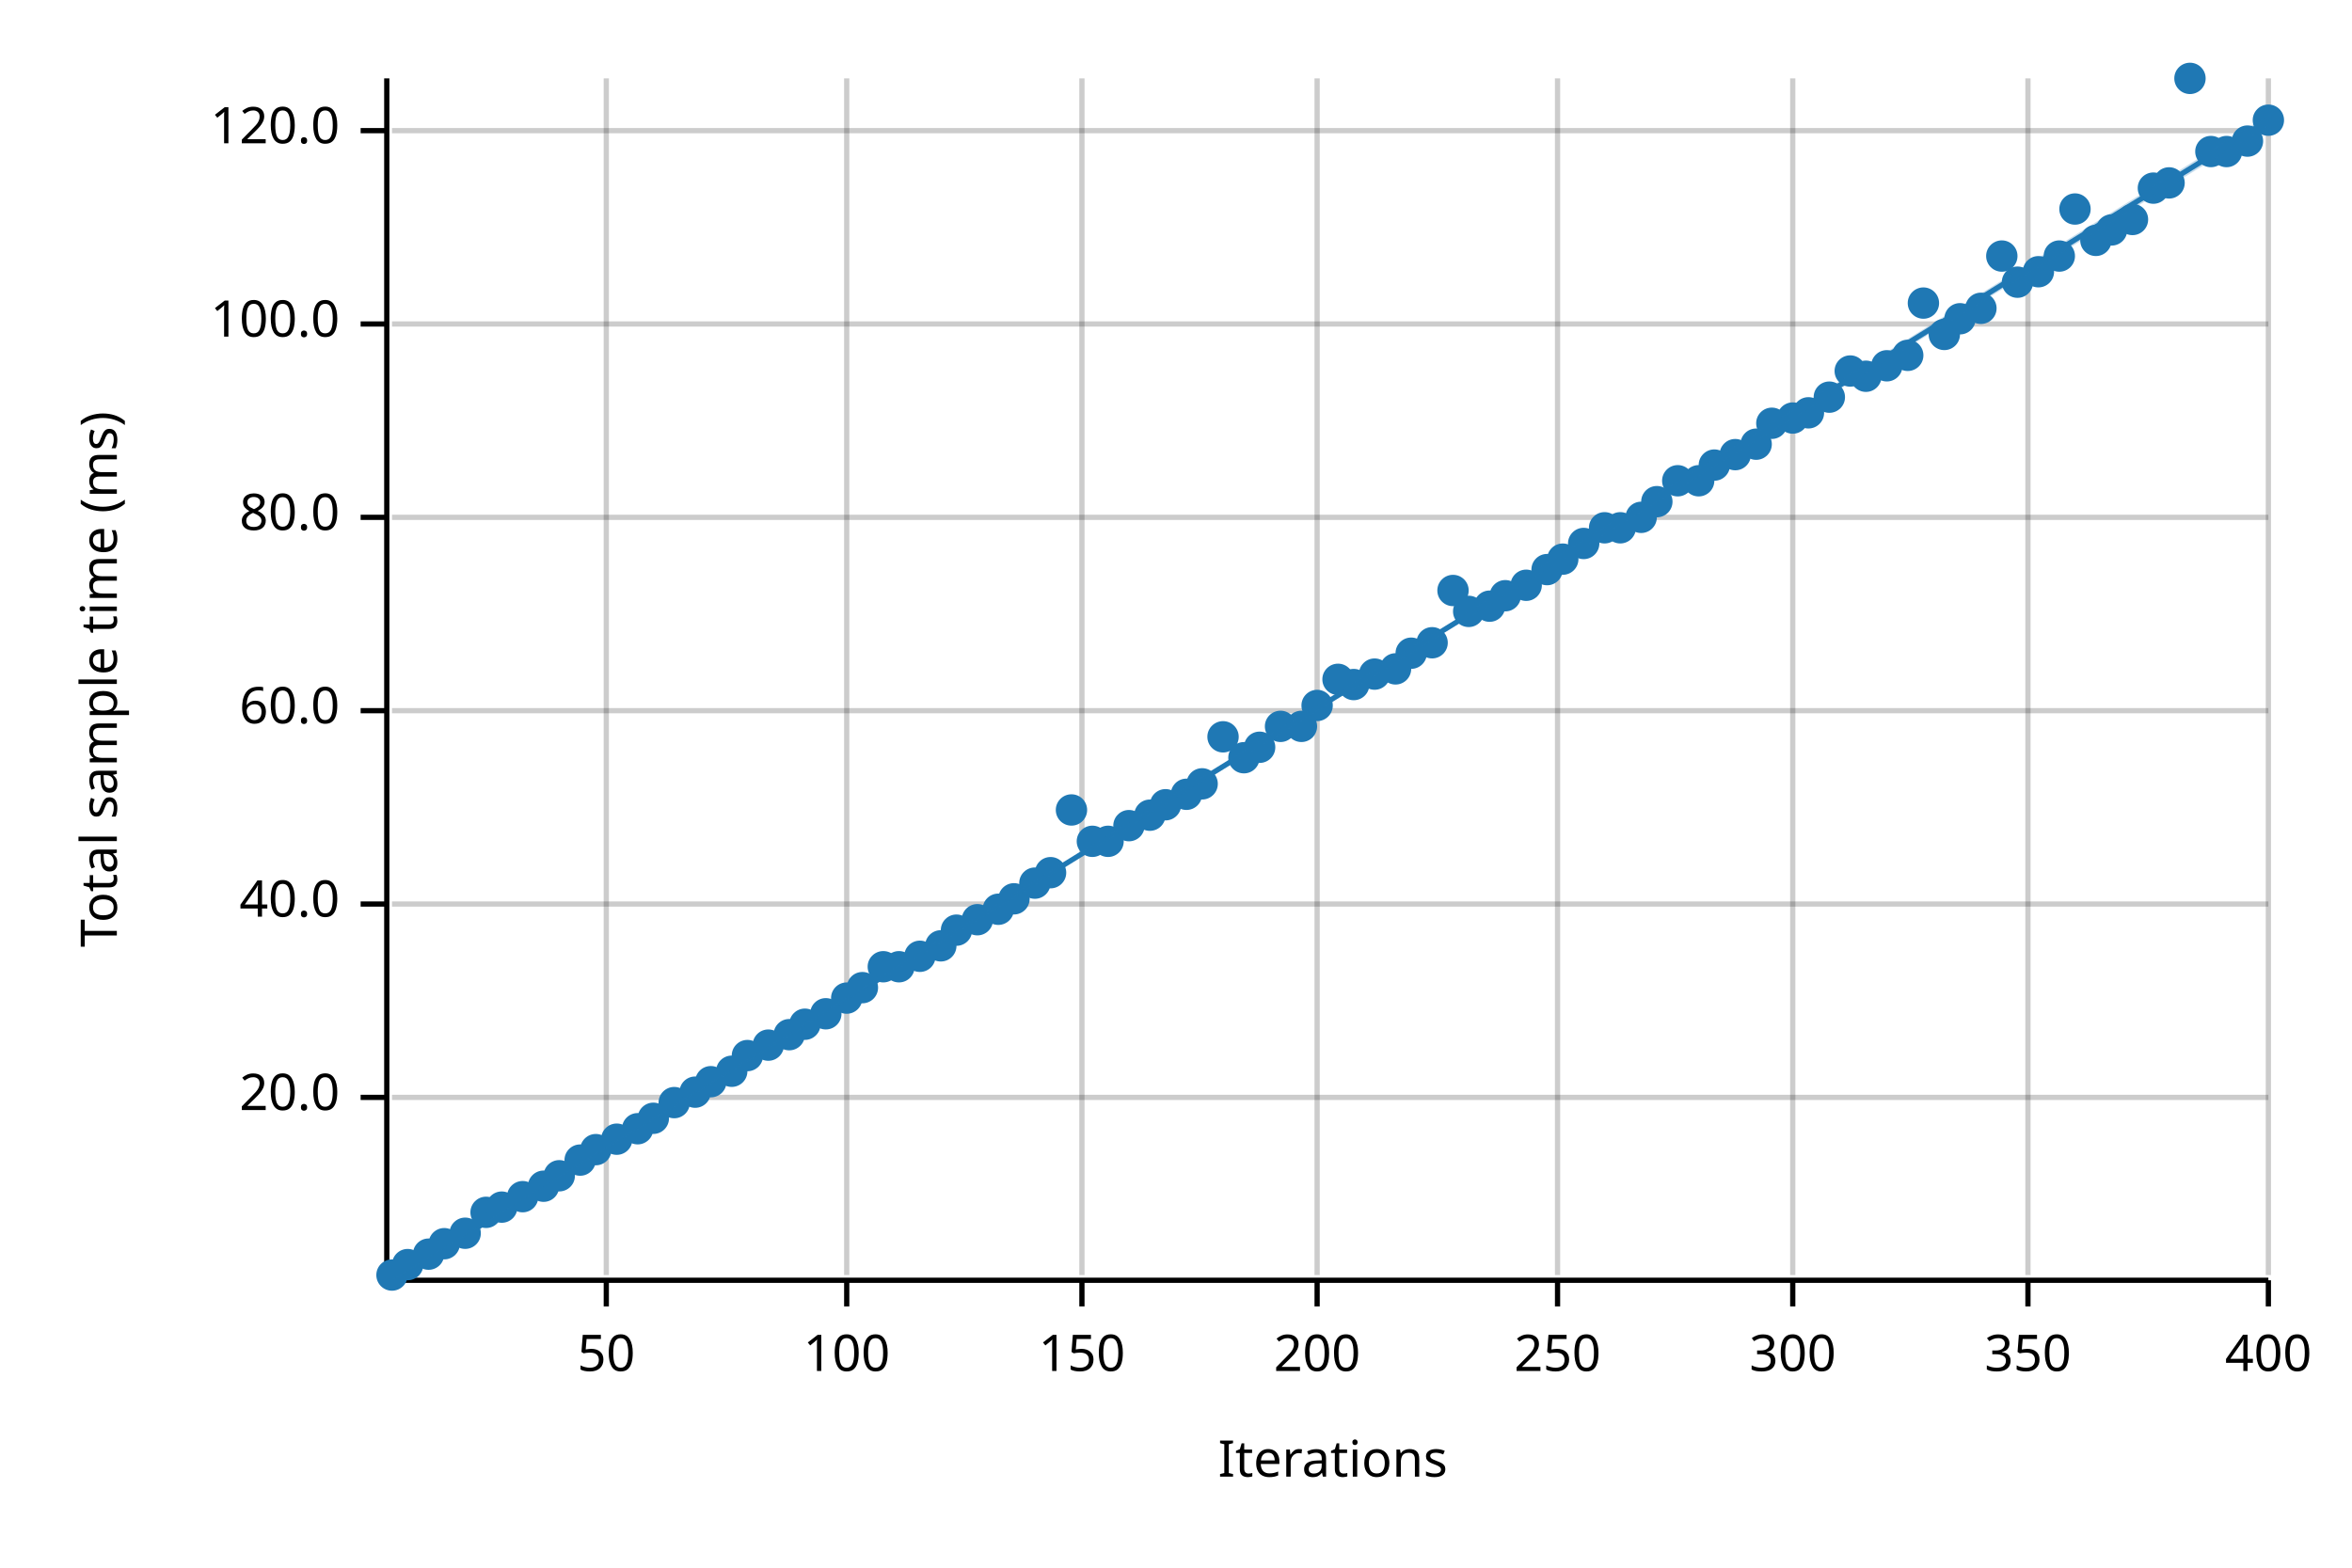
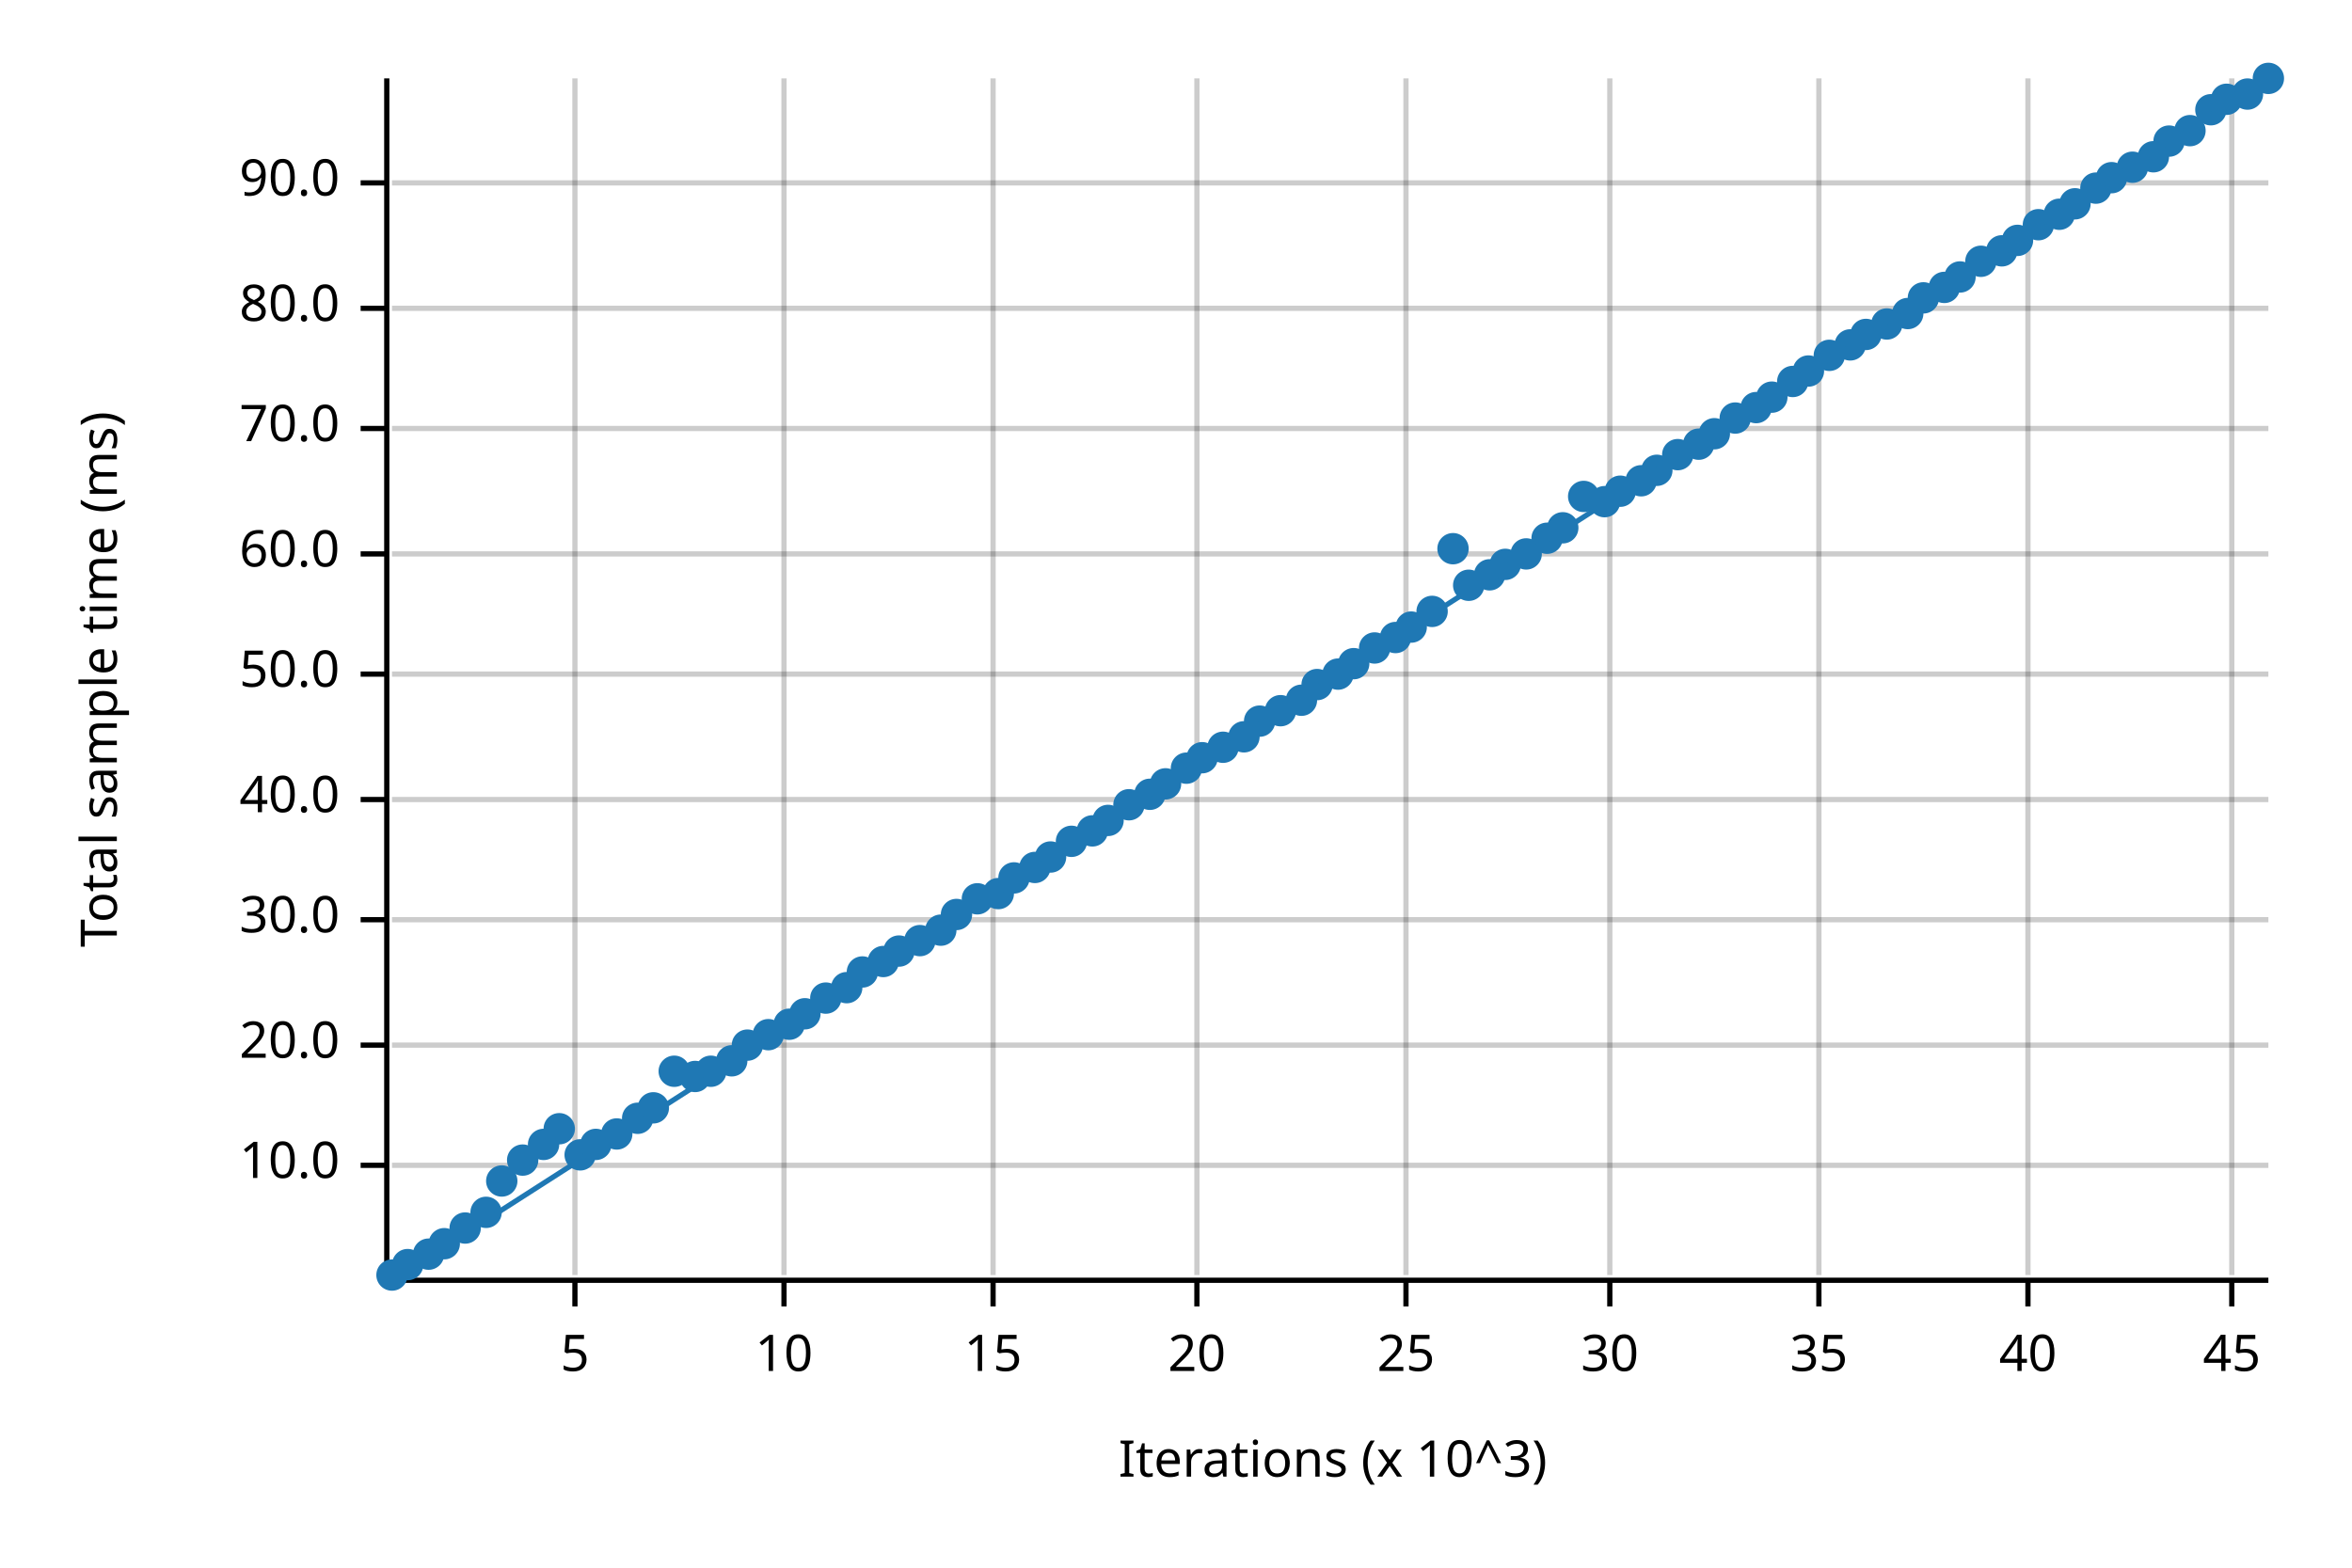
<svg xmlns="http://www.w3.org/2000/svg" width="450" height="300" viewBox="0 0 450 300">
  <text x="15" y="130" dy="0.76em" text-anchor="middle" font-family="sans-serif" font-size="9.677" opacity="1" fill="#000000" transform="rotate(270, 15, 130)">
Total sample time (ms)
</text>
  <text x="255" y="285" dy="-0.5ex" text-anchor="middle" font-family="sans-serif" font-size="9.677" opacity="1" fill="#000000">
- Iterations
- </text>
-   <line opacity="0.2" stroke="#000000" stroke-width="1" x1="116" y1="244" x2="116" y2="15" />
-   <line opacity="0.2" stroke="#000000" stroke-width="1" x1="162" y1="244" x2="162" y2="15" />
-   <line opacity="0.2" stroke="#000000" stroke-width="1" x1="207" y1="244" x2="207" y2="15" />
-   <line opacity="0.2" stroke="#000000" stroke-width="1" x1="252" y1="244" x2="252" y2="15" />
-   <line opacity="0.2" stroke="#000000" stroke-width="1" x1="298" y1="244" x2="298" y2="15" />
-   <line opacity="0.2" stroke="#000000" stroke-width="1" x1="343" y1="244" x2="343" y2="15" />
+ Iterations (x 10^3)
+ </text>
+   <line opacity="0.2" stroke="#000000" stroke-width="1" x1="110" y1="244" x2="110" y2="15" />
+   <line opacity="0.2" stroke="#000000" stroke-width="1" x1="150" y1="244" x2="150" y2="15" />
+   <line opacity="0.2" stroke="#000000" stroke-width="1" x1="190" y1="244" x2="190" y2="15" />
+   <line opacity="0.2" stroke="#000000" stroke-width="1" x1="229" y1="244" x2="229" y2="15" />
+   <line opacity="0.2" stroke="#000000" stroke-width="1" x1="269" y1="244" x2="269" y2="15" />
+   <line opacity="0.2" stroke="#000000" stroke-width="1" x1="308" y1="244" x2="308" y2="15" />
+   <line opacity="0.2" stroke="#000000" stroke-width="1" x1="348" y1="244" x2="348" y2="15" />
  <line opacity="0.2" stroke="#000000" stroke-width="1" x1="388" y1="244" x2="388" y2="15" />
-   <line opacity="0.2" stroke="#000000" stroke-width="1" x1="434" y1="244" x2="434" y2="15" />
-   <line opacity="0.2" stroke="#000000" stroke-width="1" x1="75" y1="210" x2="434" y2="210" />
-   <line opacity="0.2" stroke="#000000" stroke-width="1" x1="75" y1="173" x2="434" y2="173" />
-   <line opacity="0.2" stroke="#000000" stroke-width="1" x1="75" y1="136" x2="434" y2="136" />
-   <line opacity="0.2" stroke="#000000" stroke-width="1" x1="75" y1="99" x2="434" y2="99" />
-   <line opacity="0.2" stroke="#000000" stroke-width="1" x1="75" y1="62" x2="434" y2="62" />
-   <line opacity="0.2" stroke="#000000" stroke-width="1" x1="75" y1="25" x2="434" y2="25" />
+   <line opacity="0.2" stroke="#000000" stroke-width="1" x1="427" y1="244" x2="427" y2="15" />
+   <line opacity="0.2" stroke="#000000" stroke-width="1" x1="75" y1="223" x2="434" y2="223" />
+   <line opacity="0.2" stroke="#000000" stroke-width="1" x1="75" y1="200" x2="434" y2="200" />
+   <line opacity="0.2" stroke="#000000" stroke-width="1" x1="75" y1="176" x2="434" y2="176" />
+   <line opacity="0.2" stroke="#000000" stroke-width="1" x1="75" y1="153" x2="434" y2="153" />
+   <line opacity="0.2" stroke="#000000" stroke-width="1" x1="75" y1="129" x2="434" y2="129" />
+   <line opacity="0.2" stroke="#000000" stroke-width="1" x1="75" y1="106" x2="434" y2="106" />
+   <line opacity="0.2" stroke="#000000" stroke-width="1" x1="75" y1="82" x2="434" y2="82" />
+   <line opacity="0.2" stroke="#000000" stroke-width="1" x1="75" y1="59" x2="434" y2="59" />
+   <line opacity="0.2" stroke="#000000" stroke-width="1" x1="75" y1="35" x2="434" y2="35" />
  <polyline fill="none" opacity="1" stroke="#000000" stroke-width="1" points="74,15 74,244 " />
-   <text x="65" y="210" dy="0.5ex" text-anchor="end" font-family="sans-serif" font-size="9.677" opacity="1" fill="#000000">
+   <text x="65" y="223" dy="0.5ex" text-anchor="end" font-family="sans-serif" font-size="9.677" opacity="1" fill="#000000">
+ 10.0
+ </text>
+   <polyline fill="none" opacity="1" stroke="#000000" stroke-width="1" points="69,223 74,223 " />
+   <text x="65" y="200" dy="0.5ex" text-anchor="end" font-family="sans-serif" font-size="9.677" opacity="1" fill="#000000">
20.0
</text>
-   <polyline fill="none" opacity="1" stroke="#000000" stroke-width="1" points="69,210 74,210 " />
-   <text x="65" y="173" dy="0.5ex" text-anchor="end" font-family="sans-serif" font-size="9.677" opacity="1" fill="#000000">
+   <polyline fill="none" opacity="1" stroke="#000000" stroke-width="1" points="69,200 74,200 " />
+   <text x="65" y="176" dy="0.5ex" text-anchor="end" font-family="sans-serif" font-size="9.677" opacity="1" fill="#000000">
+ 30.0
+ </text>
+   <polyline fill="none" opacity="1" stroke="#000000" stroke-width="1" points="69,176 74,176 " />
+   <text x="65" y="153" dy="0.5ex" text-anchor="end" font-family="sans-serif" font-size="9.677" opacity="1" fill="#000000">
40.0
</text>
-   <polyline fill="none" opacity="1" stroke="#000000" stroke-width="1" points="69,173 74,173 " />
-   <text x="65" y="136" dy="0.5ex" text-anchor="end" font-family="sans-serif" font-size="9.677" opacity="1" fill="#000000">
+   <polyline fill="none" opacity="1" stroke="#000000" stroke-width="1" points="69,153 74,153 " />
+   <text x="65" y="129" dy="0.5ex" text-anchor="end" font-family="sans-serif" font-size="9.677" opacity="1" fill="#000000">
+ 50.0
+ </text>
+   <polyline fill="none" opacity="1" stroke="#000000" stroke-width="1" points="69,129 74,129 " />
+   <text x="65" y="106" dy="0.5ex" text-anchor="end" font-family="sans-serif" font-size="9.677" opacity="1" fill="#000000">
60.0
</text>
-   <polyline fill="none" opacity="1" stroke="#000000" stroke-width="1" points="69,136 74,136 " />
-   <text x="65" y="99" dy="0.5ex" text-anchor="end" font-family="sans-serif" font-size="9.677" opacity="1" fill="#000000">
+   <polyline fill="none" opacity="1" stroke="#000000" stroke-width="1" points="69,106 74,106 " />
+   <text x="65" y="82" dy="0.5ex" text-anchor="end" font-family="sans-serif" font-size="9.677" opacity="1" fill="#000000">
+ 70.0
+ </text>
+   <polyline fill="none" opacity="1" stroke="#000000" stroke-width="1" points="69,82 74,82 " />
+   <text x="65" y="59" dy="0.5ex" text-anchor="end" font-family="sans-serif" font-size="9.677" opacity="1" fill="#000000">
80.0
</text>
-   <polyline fill="none" opacity="1" stroke="#000000" stroke-width="1" points="69,99 74,99 " />
-   <text x="65" y="62" dy="0.5ex" text-anchor="end" font-family="sans-serif" font-size="9.677" opacity="1" fill="#000000">
- 100.0
- </text>
-   <polyline fill="none" opacity="1" stroke="#000000" stroke-width="1" points="69,62 74,62 " />
-   <text x="65" y="25" dy="0.5ex" text-anchor="end" font-family="sans-serif" font-size="9.677" opacity="1" fill="#000000">
- 120.0
- </text>
-   <polyline fill="none" opacity="1" stroke="#000000" stroke-width="1" points="69,25 74,25 " />
+   <polyline fill="none" opacity="1" stroke="#000000" stroke-width="1" points="69,59 74,59 " />
+   <text x="65" y="35" dy="0.5ex" text-anchor="end" font-family="sans-serif" font-size="9.677" opacity="1" fill="#000000">
+ 90.0
+ </text>
+   <polyline fill="none" opacity="1" stroke="#000000" stroke-width="1" points="69,35 74,35 " />
  <polyline fill="none" opacity="1" stroke="#000000" stroke-width="1" points="75,245 434,245 " />
-   <text x="116" y="255" dy="0.76em" text-anchor="middle" font-family="sans-serif" font-size="9.677" opacity="1" fill="#000000">
- 50
- </text>
-   <polyline fill="none" opacity="1" stroke="#000000" stroke-width="1" points="116,245 116,250 " />
-   <text x="162" y="255" dy="0.76em" text-anchor="middle" font-family="sans-serif" font-size="9.677" opacity="1" fill="#000000">
- 100
- </text>
-   <polyline fill="none" opacity="1" stroke="#000000" stroke-width="1" points="162,245 162,250 " />
-   <text x="207" y="255" dy="0.76em" text-anchor="middle" font-family="sans-serif" font-size="9.677" opacity="1" fill="#000000">
- 150
- </text>
-   <polyline fill="none" opacity="1" stroke="#000000" stroke-width="1" points="207,245 207,250 " />
-   <text x="252" y="255" dy="0.76em" text-anchor="middle" font-family="sans-serif" font-size="9.677" opacity="1" fill="#000000">
- 200
- </text>
-   <polyline fill="none" opacity="1" stroke="#000000" stroke-width="1" points="252,245 252,250 " />
-   <text x="298" y="255" dy="0.76em" text-anchor="middle" font-family="sans-serif" font-size="9.677" opacity="1" fill="#000000">
- 250
- </text>
-   <polyline fill="none" opacity="1" stroke="#000000" stroke-width="1" points="298,245 298,250 " />
-   <text x="343" y="255" dy="0.76em" text-anchor="middle" font-family="sans-serif" font-size="9.677" opacity="1" fill="#000000">
- 300
- </text>
-   <polyline fill="none" opacity="1" stroke="#000000" stroke-width="1" points="343,245 343,250 " />
+   <text x="110" y="255" dy="0.76em" text-anchor="middle" font-family="sans-serif" font-size="9.677" opacity="1" fill="#000000">
+ 5
+ </text>
+   <polyline fill="none" opacity="1" stroke="#000000" stroke-width="1" points="110,245 110,250 " />
+   <text x="150" y="255" dy="0.76em" text-anchor="middle" font-family="sans-serif" font-size="9.677" opacity="1" fill="#000000">
+ 10
+ </text>
+   <polyline fill="none" opacity="1" stroke="#000000" stroke-width="1" points="150,245 150,250 " />
+   <text x="190" y="255" dy="0.76em" text-anchor="middle" font-family="sans-serif" font-size="9.677" opacity="1" fill="#000000">
+ 15
+ </text>
+   <polyline fill="none" opacity="1" stroke="#000000" stroke-width="1" points="190,245 190,250 " />
+   <text x="229" y="255" dy="0.76em" text-anchor="middle" font-family="sans-serif" font-size="9.677" opacity="1" fill="#000000">
+ 20
+ </text>
+   <polyline fill="none" opacity="1" stroke="#000000" stroke-width="1" points="229,245 229,250 " />
+   <text x="269" y="255" dy="0.76em" text-anchor="middle" font-family="sans-serif" font-size="9.677" opacity="1" fill="#000000">
+ 25
+ </text>
+   <polyline fill="none" opacity="1" stroke="#000000" stroke-width="1" points="269,245 269,250 " />
+   <text x="308" y="255" dy="0.76em" text-anchor="middle" font-family="sans-serif" font-size="9.677" opacity="1" fill="#000000">
+ 30
+ </text>
+   <polyline fill="none" opacity="1" stroke="#000000" stroke-width="1" points="308,245 308,250 " />
+   <text x="348" y="255" dy="0.76em" text-anchor="middle" font-family="sans-serif" font-size="9.677" opacity="1" fill="#000000">
+ 35
+ </text>
+   <polyline fill="none" opacity="1" stroke="#000000" stroke-width="1" points="348,245 348,250 " />
  <text x="388" y="255" dy="0.76em" text-anchor="middle" font-family="sans-serif" font-size="9.677" opacity="1" fill="#000000">
- 350
+ 40
</text>
  <polyline fill="none" opacity="1" stroke="#000000" stroke-width="1" points="388,245 388,250 " />
-   <text x="434" y="255" dy="0.76em" text-anchor="middle" font-family="sans-serif" font-size="9.677" opacity="1" fill="#000000">
- 400
- </text>
-   <polyline fill="none" opacity="1" stroke="#000000" stroke-width="1" points="434,245 434,250 " />
+   <text x="427" y="255" dy="0.76em" text-anchor="middle" font-family="sans-serif" font-size="9.677" opacity="1" fill="#000000">
+ 45
+ </text>
+   <polyline fill="none" opacity="1" stroke="#000000" stroke-width="1" points="427,245 427,250 " />
  <circle cx="75" cy="244" r="3" opacity="1" fill="#1F78B4" stroke="none" stroke-width="1" />
  <circle cx="78" cy="242" r="3" opacity="1" fill="#1F78B4" stroke="none" stroke-width="1" />
  <circle cx="82" cy="240" r="3" opacity="1" fill="#1F78B4" stroke="none" stroke-width="1" />
  <circle cx="85" cy="238" r="3" opacity="1" fill="#1F78B4" stroke="none" stroke-width="1" />
-   <circle cx="89" cy="236" r="3" opacity="1" fill="#1F78B4" stroke="none" stroke-width="1" />
+   <circle cx="89" cy="235" r="3" opacity="1" fill="#1F78B4" stroke="none" stroke-width="1" />
  <circle cx="93" cy="232" r="3" opacity="1" fill="#1F78B4" stroke="none" stroke-width="1" />
-   <circle cx="96" cy="231" r="3" opacity="1" fill="#1F78B4" stroke="none" stroke-width="1" />
-   <circle cx="100" cy="229" r="3" opacity="1" fill="#1F78B4" stroke="none" stroke-width="1" />
-   <circle cx="104" cy="227" r="3" opacity="1" fill="#1F78B4" stroke="none" stroke-width="1" />
-   <circle cx="107" cy="225" r="3" opacity="1" fill="#1F78B4" stroke="none" stroke-width="1" />
-   <circle cx="111" cy="222" r="3" opacity="1" fill="#1F78B4" stroke="none" stroke-width="1" />
-   <circle cx="114" cy="220" r="3" opacity="1" fill="#1F78B4" stroke="none" stroke-width="1" />
-   <circle cx="118" cy="218" r="3" opacity="1" fill="#1F78B4" stroke="none" stroke-width="1" />
-   <circle cx="122" cy="216" r="3" opacity="1" fill="#1F78B4" stroke="none" stroke-width="1" />
-   <circle cx="125" cy="214" r="3" opacity="1" fill="#1F78B4" stroke="none" stroke-width="1" />
-   <circle cx="129" cy="211" r="3" opacity="1" fill="#1F78B4" stroke="none" stroke-width="1" />
-   <circle cx="133" cy="209" r="3" opacity="1" fill="#1F78B4" stroke="none" stroke-width="1" />
-   <circle cx="136" cy="207" r="3" opacity="1" fill="#1F78B4" stroke="none" stroke-width="1" />
-   <circle cx="140" cy="205" r="3" opacity="1" fill="#1F78B4" stroke="none" stroke-width="1" />
-   <circle cx="143" cy="202" r="3" opacity="1" fill="#1F78B4" stroke="none" stroke-width="1" />
-   <circle cx="147" cy="200" r="3" opacity="1" fill="#1F78B4" stroke="none" stroke-width="1" />
-   <circle cx="151" cy="198" r="3" opacity="1" fill="#1F78B4" stroke="none" stroke-width="1" />
-   <circle cx="154" cy="196" r="3" opacity="1" fill="#1F78B4" stroke="none" stroke-width="1" />
-   <circle cx="158" cy="194" r="3" opacity="1" fill="#1F78B4" stroke="none" stroke-width="1" />
-   <circle cx="162" cy="191" r="3" opacity="1" fill="#1F78B4" stroke="none" stroke-width="1" />
-   <circle cx="165" cy="189" r="3" opacity="1" fill="#1F78B4" stroke="none" stroke-width="1" />
-   <circle cx="169" cy="185" r="3" opacity="1" fill="#1F78B4" stroke="none" stroke-width="1" />
-   <circle cx="172" cy="185" r="3" opacity="1" fill="#1F78B4" stroke="none" stroke-width="1" />
-   <circle cx="176" cy="183" r="3" opacity="1" fill="#1F78B4" stroke="none" stroke-width="1" />
-   <circle cx="180" cy="181" r="3" opacity="1" fill="#1F78B4" stroke="none" stroke-width="1" />
-   <circle cx="183" cy="178" r="3" opacity="1" fill="#1F78B4" stroke="none" stroke-width="1" />
-   <circle cx="187" cy="176" r="3" opacity="1" fill="#1F78B4" stroke="none" stroke-width="1" />
-   <circle cx="191" cy="174" r="3" opacity="1" fill="#1F78B4" stroke="none" stroke-width="1" />
-   <circle cx="194" cy="172" r="3" opacity="1" fill="#1F78B4" stroke="none" stroke-width="1" />
-   <circle cx="198" cy="169" r="3" opacity="1" fill="#1F78B4" stroke="none" stroke-width="1" />
-   <circle cx="201" cy="167" r="3" opacity="1" fill="#1F78B4" stroke="none" stroke-width="1" />
-   <circle cx="205" cy="155" r="3" opacity="1" fill="#1F78B4" stroke="none" stroke-width="1" />
-   <circle cx="209" cy="161" r="3" opacity="1" fill="#1F78B4" stroke="none" stroke-width="1" />
-   <circle cx="212" cy="161" r="3" opacity="1" fill="#1F78B4" stroke="none" stroke-width="1" />
-   <circle cx="216" cy="158" r="3" opacity="1" fill="#1F78B4" stroke="none" stroke-width="1" />
-   <circle cx="220" cy="156" r="3" opacity="1" fill="#1F78B4" stroke="none" stroke-width="1" />
-   <circle cx="223" cy="154" r="3" opacity="1" fill="#1F78B4" stroke="none" stroke-width="1" />
-   <circle cx="227" cy="152" r="3" opacity="1" fill="#1F78B4" stroke="none" stroke-width="1" />
-   <circle cx="230" cy="150" r="3" opacity="1" fill="#1F78B4" stroke="none" stroke-width="1" />
-   <circle cx="234" cy="141" r="3" opacity="1" fill="#1F78B4" stroke="none" stroke-width="1" />
-   <circle cx="238" cy="145" r="3" opacity="1" fill="#1F78B4" stroke="none" stroke-width="1" />
-   <circle cx="241" cy="143" r="3" opacity="1" fill="#1F78B4" stroke="none" stroke-width="1" />
-   <circle cx="245" cy="139" r="3" opacity="1" fill="#1F78B4" stroke="none" stroke-width="1" />
-   <circle cx="249" cy="139" r="3" opacity="1" fill="#1F78B4" stroke="none" stroke-width="1" />
-   <circle cx="252" cy="135" r="3" opacity="1" fill="#1F78B4" stroke="none" stroke-width="1" />
-   <circle cx="256" cy="130" r="3" opacity="1" fill="#1F78B4" stroke="none" stroke-width="1" />
-   <circle cx="259" cy="131" r="3" opacity="1" fill="#1F78B4" stroke="none" stroke-width="1" />
-   <circle cx="263" cy="129" r="3" opacity="1" fill="#1F78B4" stroke="none" stroke-width="1" />
-   <circle cx="267" cy="128" r="3" opacity="1" fill="#1F78B4" stroke="none" stroke-width="1" />
-   <circle cx="270" cy="125" r="3" opacity="1" fill="#1F78B4" stroke="none" stroke-width="1" />
-   <circle cx="274" cy="123" r="3" opacity="1" fill="#1F78B4" stroke="none" stroke-width="1" />
-   <circle cx="278" cy="113" r="3" opacity="1" fill="#1F78B4" stroke="none" stroke-width="1" />
-   <circle cx="281" cy="117" r="3" opacity="1" fill="#1F78B4" stroke="none" stroke-width="1" />
-   <circle cx="285" cy="116" r="3" opacity="1" fill="#1F78B4" stroke="none" stroke-width="1" />
-   <circle cx="288" cy="114" r="3" opacity="1" fill="#1F78B4" stroke="none" stroke-width="1" />
-   <circle cx="292" cy="112" r="3" opacity="1" fill="#1F78B4" stroke="none" stroke-width="1" />
-   <circle cx="296" cy="109" r="3" opacity="1" fill="#1F78B4" stroke="none" stroke-width="1" />
-   <circle cx="299" cy="107" r="3" opacity="1" fill="#1F78B4" stroke="none" stroke-width="1" />
-   <circle cx="303" cy="104" r="3" opacity="1" fill="#1F78B4" stroke="none" stroke-width="1" />
-   <circle cx="307" cy="101" r="3" opacity="1" fill="#1F78B4" stroke="none" stroke-width="1" />
-   <circle cx="310" cy="101" r="3" opacity="1" fill="#1F78B4" stroke="none" stroke-width="1" />
-   <circle cx="314" cy="99" r="3" opacity="1" fill="#1F78B4" stroke="none" stroke-width="1" />
-   <circle cx="317" cy="96" r="3" opacity="1" fill="#1F78B4" stroke="none" stroke-width="1" />
-   <circle cx="321" cy="92" r="3" opacity="1" fill="#1F78B4" stroke="none" stroke-width="1" />
-   <circle cx="325" cy="92" r="3" opacity="1" fill="#1F78B4" stroke="none" stroke-width="1" />
-   <circle cx="328" cy="89" r="3" opacity="1" fill="#1F78B4" stroke="none" stroke-width="1" />
-   <circle cx="332" cy="87" r="3" opacity="1" fill="#1F78B4" stroke="none" stroke-width="1" />
-   <circle cx="336" cy="85" r="3" opacity="1" fill="#1F78B4" stroke="none" stroke-width="1" />
-   <circle cx="339" cy="81" r="3" opacity="1" fill="#1F78B4" stroke="none" stroke-width="1" />
-   <circle cx="343" cy="80" r="3" opacity="1" fill="#1F78B4" stroke="none" stroke-width="1" />
-   <circle cx="346" cy="79" r="3" opacity="1" fill="#1F78B4" stroke="none" stroke-width="1" />
-   <circle cx="350" cy="76" r="3" opacity="1" fill="#1F78B4" stroke="none" stroke-width="1" />
-   <circle cx="354" cy="71" r="3" opacity="1" fill="#1F78B4" stroke="none" stroke-width="1" />
-   <circle cx="357" cy="72" r="3" opacity="1" fill="#1F78B4" stroke="none" stroke-width="1" />
-   <circle cx="361" cy="70" r="3" opacity="1" fill="#1F78B4" stroke="none" stroke-width="1" />
-   <circle cx="365" cy="68" r="3" opacity="1" fill="#1F78B4" stroke="none" stroke-width="1" />
-   <circle cx="368" cy="58" r="3" opacity="1" fill="#1F78B4" stroke="none" stroke-width="1" />
-   <circle cx="372" cy="64" r="3" opacity="1" fill="#1F78B4" stroke="none" stroke-width="1" />
-   <circle cx="375" cy="61" r="3" opacity="1" fill="#1F78B4" stroke="none" stroke-width="1" />
-   <circle cx="379" cy="59" r="3" opacity="1" fill="#1F78B4" stroke="none" stroke-width="1" />
-   <circle cx="383" cy="49" r="3" opacity="1" fill="#1F78B4" stroke="none" stroke-width="1" />
-   <circle cx="386" cy="54" r="3" opacity="1" fill="#1F78B4" stroke="none" stroke-width="1" />
-   <circle cx="390" cy="52" r="3" opacity="1" fill="#1F78B4" stroke="none" stroke-width="1" />
-   <circle cx="394" cy="49" r="3" opacity="1" fill="#1F78B4" stroke="none" stroke-width="1" />
-   <circle cx="397" cy="40" r="3" opacity="1" fill="#1F78B4" stroke="none" stroke-width="1" />
-   <circle cx="401" cy="46" r="3" opacity="1" fill="#1F78B4" stroke="none" stroke-width="1" />
-   <circle cx="404" cy="44" r="3" opacity="1" fill="#1F78B4" stroke="none" stroke-width="1" />
-   <circle cx="408" cy="42" r="3" opacity="1" fill="#1F78B4" stroke="none" stroke-width="1" />
-   <circle cx="412" cy="36" r="3" opacity="1" fill="#1F78B4" stroke="none" stroke-width="1" />
-   <circle cx="415" cy="35" r="3" opacity="1" fill="#1F78B4" stroke="none" stroke-width="1" />
-   <circle cx="419" cy="15" r="3" opacity="1" fill="#1F78B4" stroke="none" stroke-width="1" />
-   <circle cx="423" cy="29" r="3" opacity="1" fill="#1F78B4" stroke="none" stroke-width="1" />
-   <circle cx="426" cy="29" r="3" opacity="1" fill="#1F78B4" stroke="none" stroke-width="1" />
-   <circle cx="430" cy="27" r="3" opacity="1" fill="#1F78B4" stroke="none" stroke-width="1" />
-   <circle cx="434" cy="23" r="3" opacity="1" fill="#1F78B4" stroke="none" stroke-width="1" />
-   <polyline fill="none" opacity="1" stroke="#1F78B4" stroke-width="1" points="75,245 434,23 " />
-   <polygon opacity="0.25" fill="#1F78B4" points="75,245 434,24 434,22 " />
+   <circle cx="96" cy="226" r="3" opacity="1" fill="#1F78B4" stroke="none" stroke-width="1" />
+   <circle cx="100" cy="222" r="3" opacity="1" fill="#1F78B4" stroke="none" stroke-width="1" />
+   <circle cx="104" cy="219" r="3" opacity="1" fill="#1F78B4" stroke="none" stroke-width="1" />
+   <circle cx="107" cy="216" r="3" opacity="1" fill="#1F78B4" stroke="none" stroke-width="1" />
+   <circle cx="111" cy="221" r="3" opacity="1" fill="#1F78B4" stroke="none" stroke-width="1" />
+   <circle cx="114" cy="219" r="3" opacity="1" fill="#1F78B4" stroke="none" stroke-width="1" />
+   <circle cx="118" cy="217" r="3" opacity="1" fill="#1F78B4" stroke="none" stroke-width="1" />
+   <circle cx="122" cy="214" r="3" opacity="1" fill="#1F78B4" stroke="none" stroke-width="1" />
+   <circle cx="125" cy="212" r="3" opacity="1" fill="#1F78B4" stroke="none" stroke-width="1" />
+   <circle cx="129" cy="205" r="3" opacity="1" fill="#1F78B4" stroke="none" stroke-width="1" />
+   <circle cx="133" cy="206" r="3" opacity="1" fill="#1F78B4" stroke="none" stroke-width="1" />
+   <circle cx="136" cy="205" r="3" opacity="1" fill="#1F78B4" stroke="none" stroke-width="1" />
+   <circle cx="140" cy="203" r="3" opacity="1" fill="#1F78B4" stroke="none" stroke-width="1" />
+   <circle cx="143" cy="200" r="3" opacity="1" fill="#1F78B4" stroke="none" stroke-width="1" />
+   <circle cx="147" cy="198" r="3" opacity="1" fill="#1F78B4" stroke="none" stroke-width="1" />
+   <circle cx="151" cy="196" r="3" opacity="1" fill="#1F78B4" stroke="none" stroke-width="1" />
+   <circle cx="154" cy="194" r="3" opacity="1" fill="#1F78B4" stroke="none" stroke-width="1" />
+   <circle cx="158" cy="191" r="3" opacity="1" fill="#1F78B4" stroke="none" stroke-width="1" />
+   <circle cx="162" cy="189" r="3" opacity="1" fill="#1F78B4" stroke="none" stroke-width="1" />
+   <circle cx="165" cy="186" r="3" opacity="1" fill="#1F78B4" stroke="none" stroke-width="1" />
+   <circle cx="169" cy="184" r="3" opacity="1" fill="#1F78B4" stroke="none" stroke-width="1" />
+   <circle cx="172" cy="182" r="3" opacity="1" fill="#1F78B4" stroke="none" stroke-width="1" />
+   <circle cx="176" cy="180" r="3" opacity="1" fill="#1F78B4" stroke="none" stroke-width="1" />
+   <circle cx="180" cy="178" r="3" opacity="1" fill="#1F78B4" stroke="none" stroke-width="1" />
+   <circle cx="183" cy="175" r="3" opacity="1" fill="#1F78B4" stroke="none" stroke-width="1" />
+   <circle cx="187" cy="172" r="3" opacity="1" fill="#1F78B4" stroke="none" stroke-width="1" />
+   <circle cx="191" cy="171" r="3" opacity="1" fill="#1F78B4" stroke="none" stroke-width="1" />
+   <circle cx="194" cy="168" r="3" opacity="1" fill="#1F78B4" stroke="none" stroke-width="1" />
+   <circle cx="198" cy="166" r="3" opacity="1" fill="#1F78B4" stroke="none" stroke-width="1" />
+   <circle cx="201" cy="164" r="3" opacity="1" fill="#1F78B4" stroke="none" stroke-width="1" />
+   <circle cx="205" cy="161" r="3" opacity="1" fill="#1F78B4" stroke="none" stroke-width="1" />
+   <circle cx="209" cy="159" r="3" opacity="1" fill="#1F78B4" stroke="none" stroke-width="1" />
+   <circle cx="212" cy="157" r="3" opacity="1" fill="#1F78B4" stroke="none" stroke-width="1" />
+   <circle cx="216" cy="154" r="3" opacity="1" fill="#1F78B4" stroke="none" stroke-width="1" />
+   <circle cx="220" cy="152" r="3" opacity="1" fill="#1F78B4" stroke="none" stroke-width="1" />
+   <circle cx="223" cy="150" r="3" opacity="1" fill="#1F78B4" stroke="none" stroke-width="1" />
+   <circle cx="227" cy="147" r="3" opacity="1" fill="#1F78B4" stroke="none" stroke-width="1" />
+   <circle cx="230" cy="145" r="3" opacity="1" fill="#1F78B4" stroke="none" stroke-width="1" />
+   <circle cx="234" cy="143" r="3" opacity="1" fill="#1F78B4" stroke="none" stroke-width="1" />
+   <circle cx="238" cy="141" r="3" opacity="1" fill="#1F78B4" stroke="none" stroke-width="1" />
+   <circle cx="241" cy="138" r="3" opacity="1" fill="#1F78B4" stroke="none" stroke-width="1" />
+   <circle cx="245" cy="136" r="3" opacity="1" fill="#1F78B4" stroke="none" stroke-width="1" />
+   <circle cx="249" cy="134" r="3" opacity="1" fill="#1F78B4" stroke="none" stroke-width="1" />
+   <circle cx="252" cy="131" r="3" opacity="1" fill="#1F78B4" stroke="none" stroke-width="1" />
+   <circle cx="256" cy="129" r="3" opacity="1" fill="#1F78B4" stroke="none" stroke-width="1" />
+   <circle cx="259" cy="127" r="3" opacity="1" fill="#1F78B4" stroke="none" stroke-width="1" />
+   <circle cx="263" cy="124" r="3" opacity="1" fill="#1F78B4" stroke="none" stroke-width="1" />
+   <circle cx="267" cy="122" r="3" opacity="1" fill="#1F78B4" stroke="none" stroke-width="1" />
+   <circle cx="270" cy="120" r="3" opacity="1" fill="#1F78B4" stroke="none" stroke-width="1" />
+   <circle cx="274" cy="117" r="3" opacity="1" fill="#1F78B4" stroke="none" stroke-width="1" />
+   <circle cx="278" cy="105" r="3" opacity="1" fill="#1F78B4" stroke="none" stroke-width="1" />
+   <circle cx="281" cy="112" r="3" opacity="1" fill="#1F78B4" stroke="none" stroke-width="1" />
+   <circle cx="285" cy="110" r="3" opacity="1" fill="#1F78B4" stroke="none" stroke-width="1" />
+   <circle cx="288" cy="108" r="3" opacity="1" fill="#1F78B4" stroke="none" stroke-width="1" />
+   <circle cx="292" cy="106" r="3" opacity="1" fill="#1F78B4" stroke="none" stroke-width="1" />
+   <circle cx="296" cy="103" r="3" opacity="1" fill="#1F78B4" stroke="none" stroke-width="1" />
+   <circle cx="299" cy="101" r="3" opacity="1" fill="#1F78B4" stroke="none" stroke-width="1" />
+   <circle cx="303" cy="95" r="3" opacity="1" fill="#1F78B4" stroke="none" stroke-width="1" />
+   <circle cx="307" cy="96" r="3" opacity="1" fill="#1F78B4" stroke="none" stroke-width="1" />
+   <circle cx="310" cy="94" r="3" opacity="1" fill="#1F78B4" stroke="none" stroke-width="1" />
+   <circle cx="314" cy="92" r="3" opacity="1" fill="#1F78B4" stroke="none" stroke-width="1" />
+   <circle cx="317" cy="90" r="3" opacity="1" fill="#1F78B4" stroke="none" stroke-width="1" />
+   <circle cx="321" cy="87" r="3" opacity="1" fill="#1F78B4" stroke="none" stroke-width="1" />
+   <circle cx="325" cy="85" r="3" opacity="1" fill="#1F78B4" stroke="none" stroke-width="1" />
+   <circle cx="328" cy="83" r="3" opacity="1" fill="#1F78B4" stroke="none" stroke-width="1" />
+   <circle cx="332" cy="80" r="3" opacity="1" fill="#1F78B4" stroke="none" stroke-width="1" />
+   <circle cx="336" cy="78" r="3" opacity="1" fill="#1F78B4" stroke="none" stroke-width="1" />
+   <circle cx="339" cy="76" r="3" opacity="1" fill="#1F78B4" stroke="none" stroke-width="1" />
+   <circle cx="343" cy="73" r="3" opacity="1" fill="#1F78B4" stroke="none" stroke-width="1" />
+   <circle cx="346" cy="71" r="3" opacity="1" fill="#1F78B4" stroke="none" stroke-width="1" />
+   <circle cx="350" cy="68" r="3" opacity="1" fill="#1F78B4" stroke="none" stroke-width="1" />
+   <circle cx="354" cy="66" r="3" opacity="1" fill="#1F78B4" stroke="none" stroke-width="1" />
+   <circle cx="357" cy="64" r="3" opacity="1" fill="#1F78B4" stroke="none" stroke-width="1" />
+   <circle cx="361" cy="62" r="3" opacity="1" fill="#1F78B4" stroke="none" stroke-width="1" />
+   <circle cx="365" cy="60" r="3" opacity="1" fill="#1F78B4" stroke="none" stroke-width="1" />
+   <circle cx="368" cy="57" r="3" opacity="1" fill="#1F78B4" stroke="none" stroke-width="1" />
+   <circle cx="372" cy="55" r="3" opacity="1" fill="#1F78B4" stroke="none" stroke-width="1" />
+   <circle cx="375" cy="53" r="3" opacity="1" fill="#1F78B4" stroke="none" stroke-width="1" />
+   <circle cx="379" cy="50" r="3" opacity="1" fill="#1F78B4" stroke="none" stroke-width="1" />
+   <circle cx="383" cy="48" r="3" opacity="1" fill="#1F78B4" stroke="none" stroke-width="1" />
+   <circle cx="386" cy="46" r="3" opacity="1" fill="#1F78B4" stroke="none" stroke-width="1" />
+   <circle cx="390" cy="43" r="3" opacity="1" fill="#1F78B4" stroke="none" stroke-width="1" />
+   <circle cx="394" cy="41" r="3" opacity="1" fill="#1F78B4" stroke="none" stroke-width="1" />
+   <circle cx="397" cy="39" r="3" opacity="1" fill="#1F78B4" stroke="none" stroke-width="1" />
+   <circle cx="401" cy="36" r="3" opacity="1" fill="#1F78B4" stroke="none" stroke-width="1" />
+   <circle cx="404" cy="34" r="3" opacity="1" fill="#1F78B4" stroke="none" stroke-width="1" />
+   <circle cx="408" cy="32" r="3" opacity="1" fill="#1F78B4" stroke="none" stroke-width="1" />
+   <circle cx="412" cy="30" r="3" opacity="1" fill="#1F78B4" stroke="none" stroke-width="1" />
+   <circle cx="415" cy="27" r="3" opacity="1" fill="#1F78B4" stroke="none" stroke-width="1" />
+   <circle cx="419" cy="25" r="3" opacity="1" fill="#1F78B4" stroke="none" stroke-width="1" />
+   <circle cx="423" cy="21" r="3" opacity="1" fill="#1F78B4" stroke="none" stroke-width="1" />
+   <circle cx="426" cy="19" r="3" opacity="1" fill="#1F78B4" stroke="none" stroke-width="1" />
+   <circle cx="430" cy="18" r="3" opacity="1" fill="#1F78B4" stroke="none" stroke-width="1" />
+   <circle cx="434" cy="15" r="3" opacity="1" fill="#1F78B4" stroke="none" stroke-width="1" />
+   <polyline fill="none" opacity="1" stroke="#1F78B4" stroke-width="1" points="75,245 434,15 " />
+   <polygon opacity="0.25" fill="#1F78B4" points="75,245 434,15 434,15 " />
</svg>
